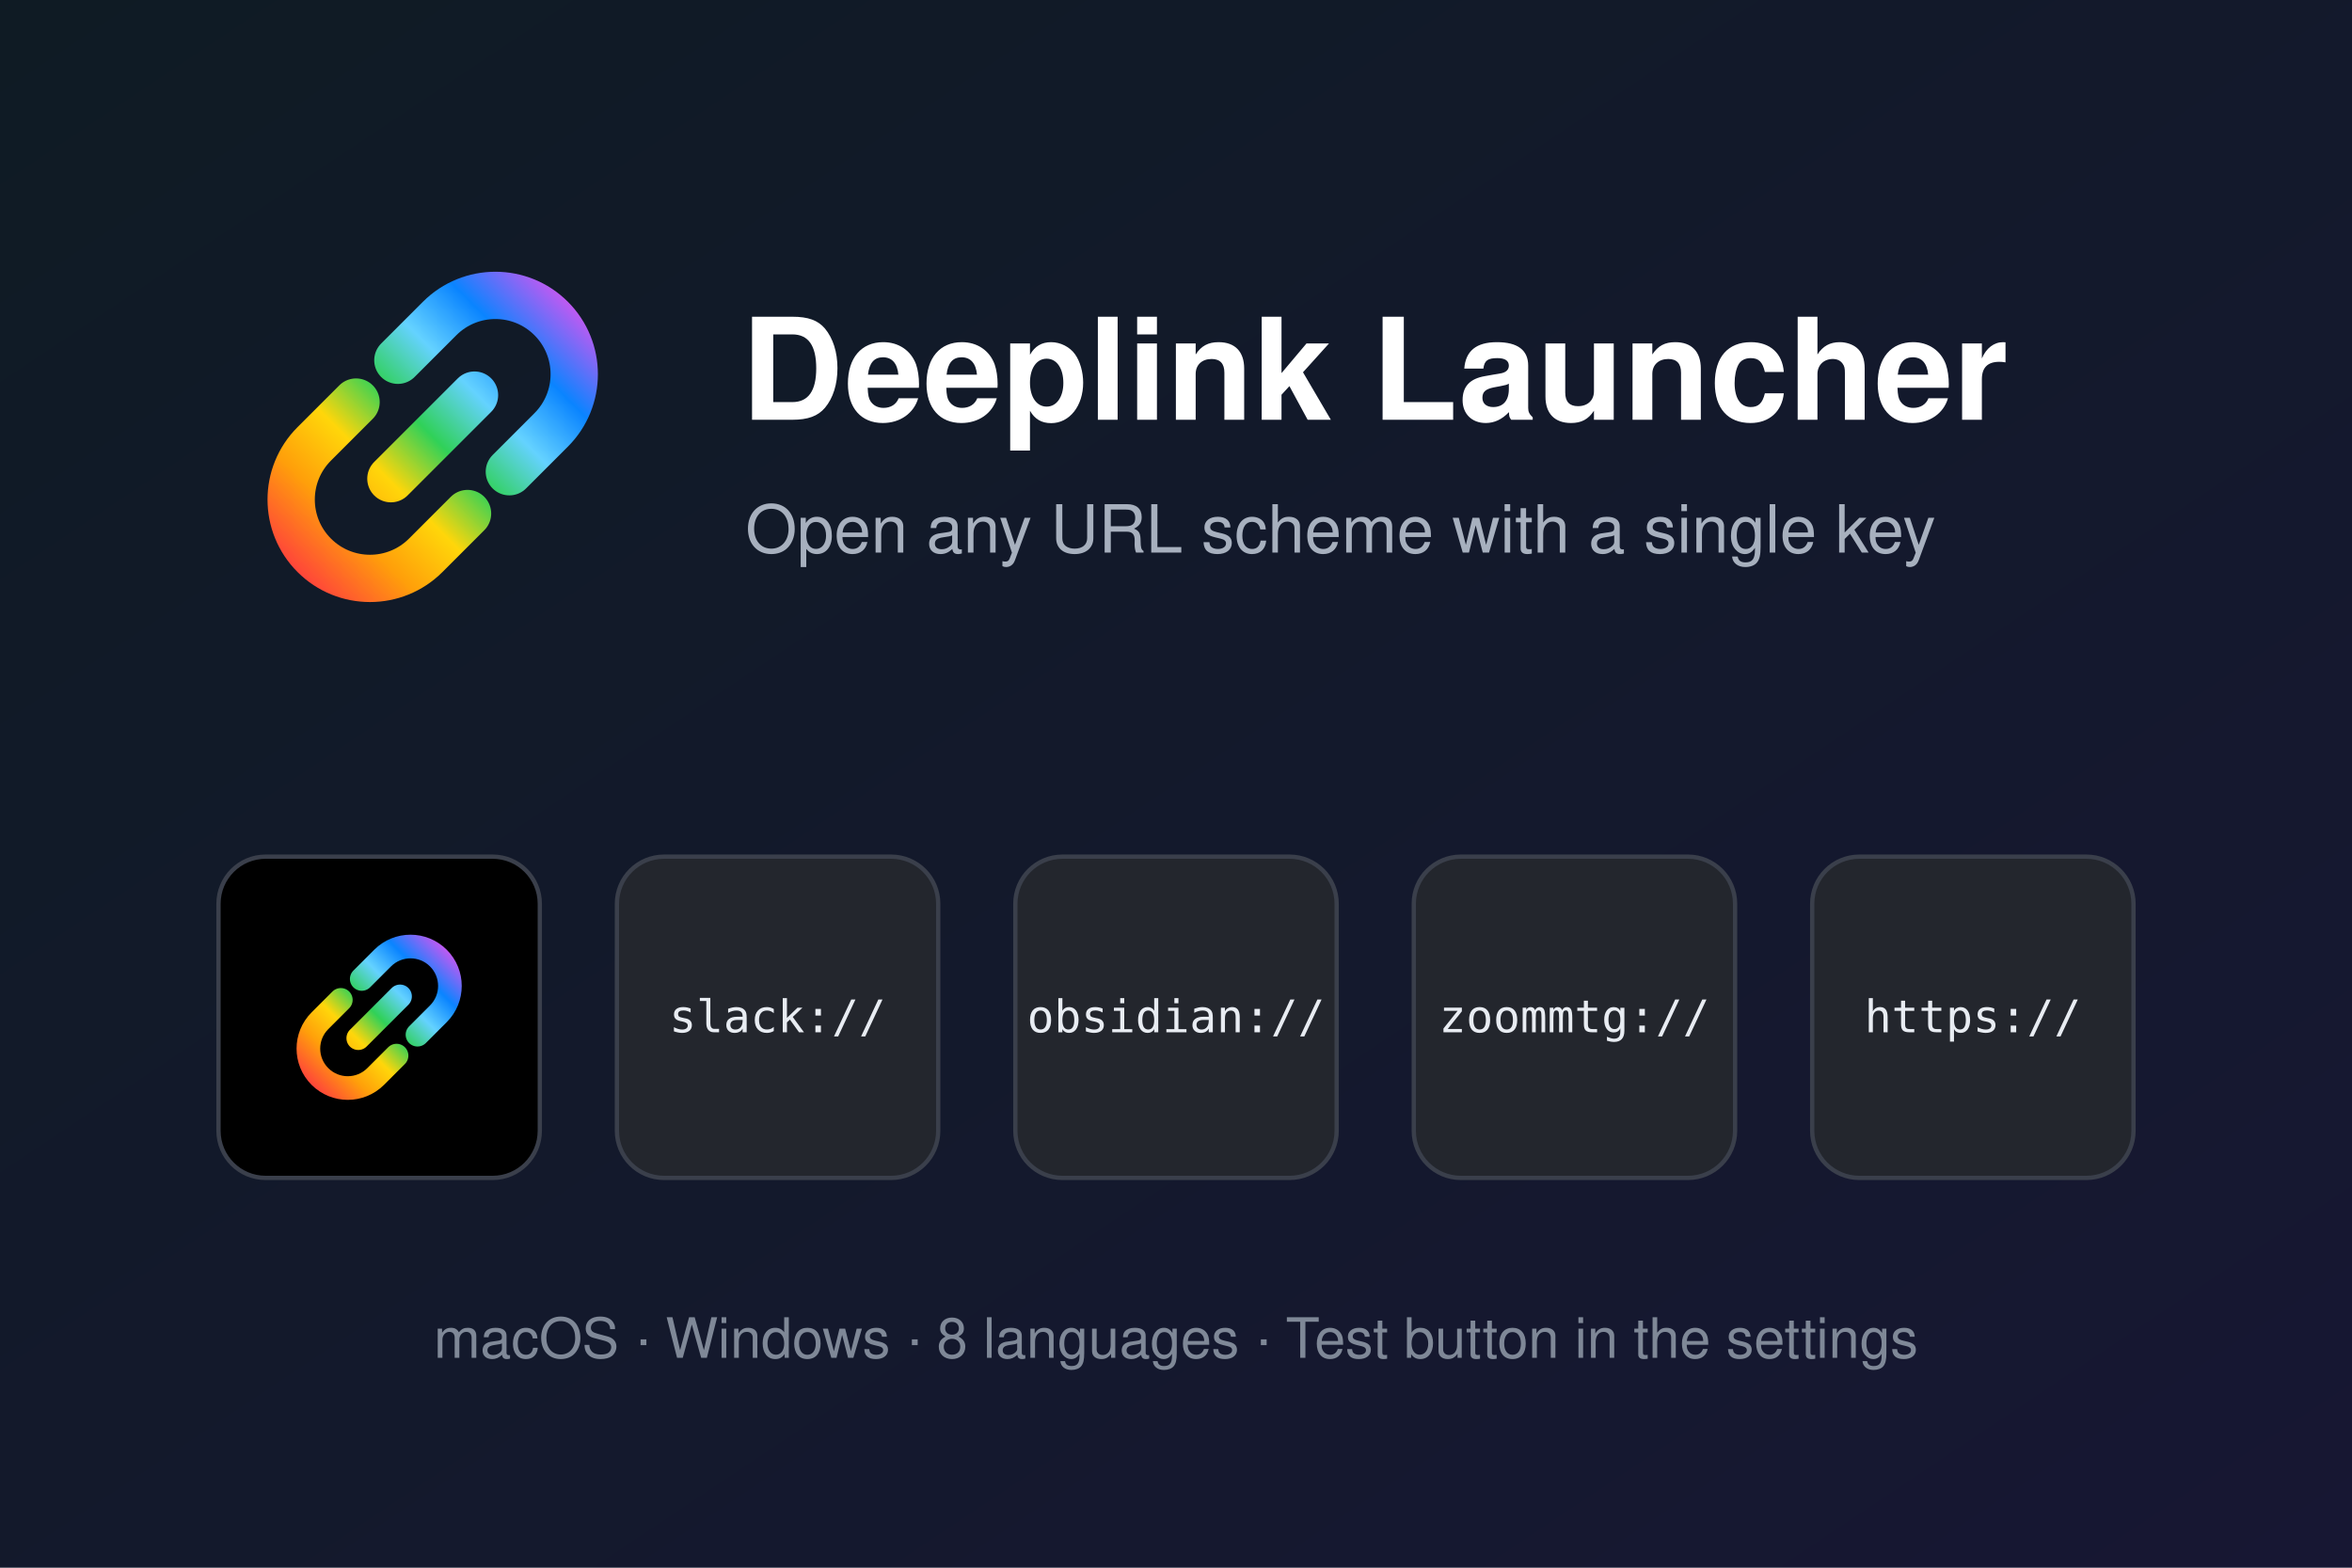
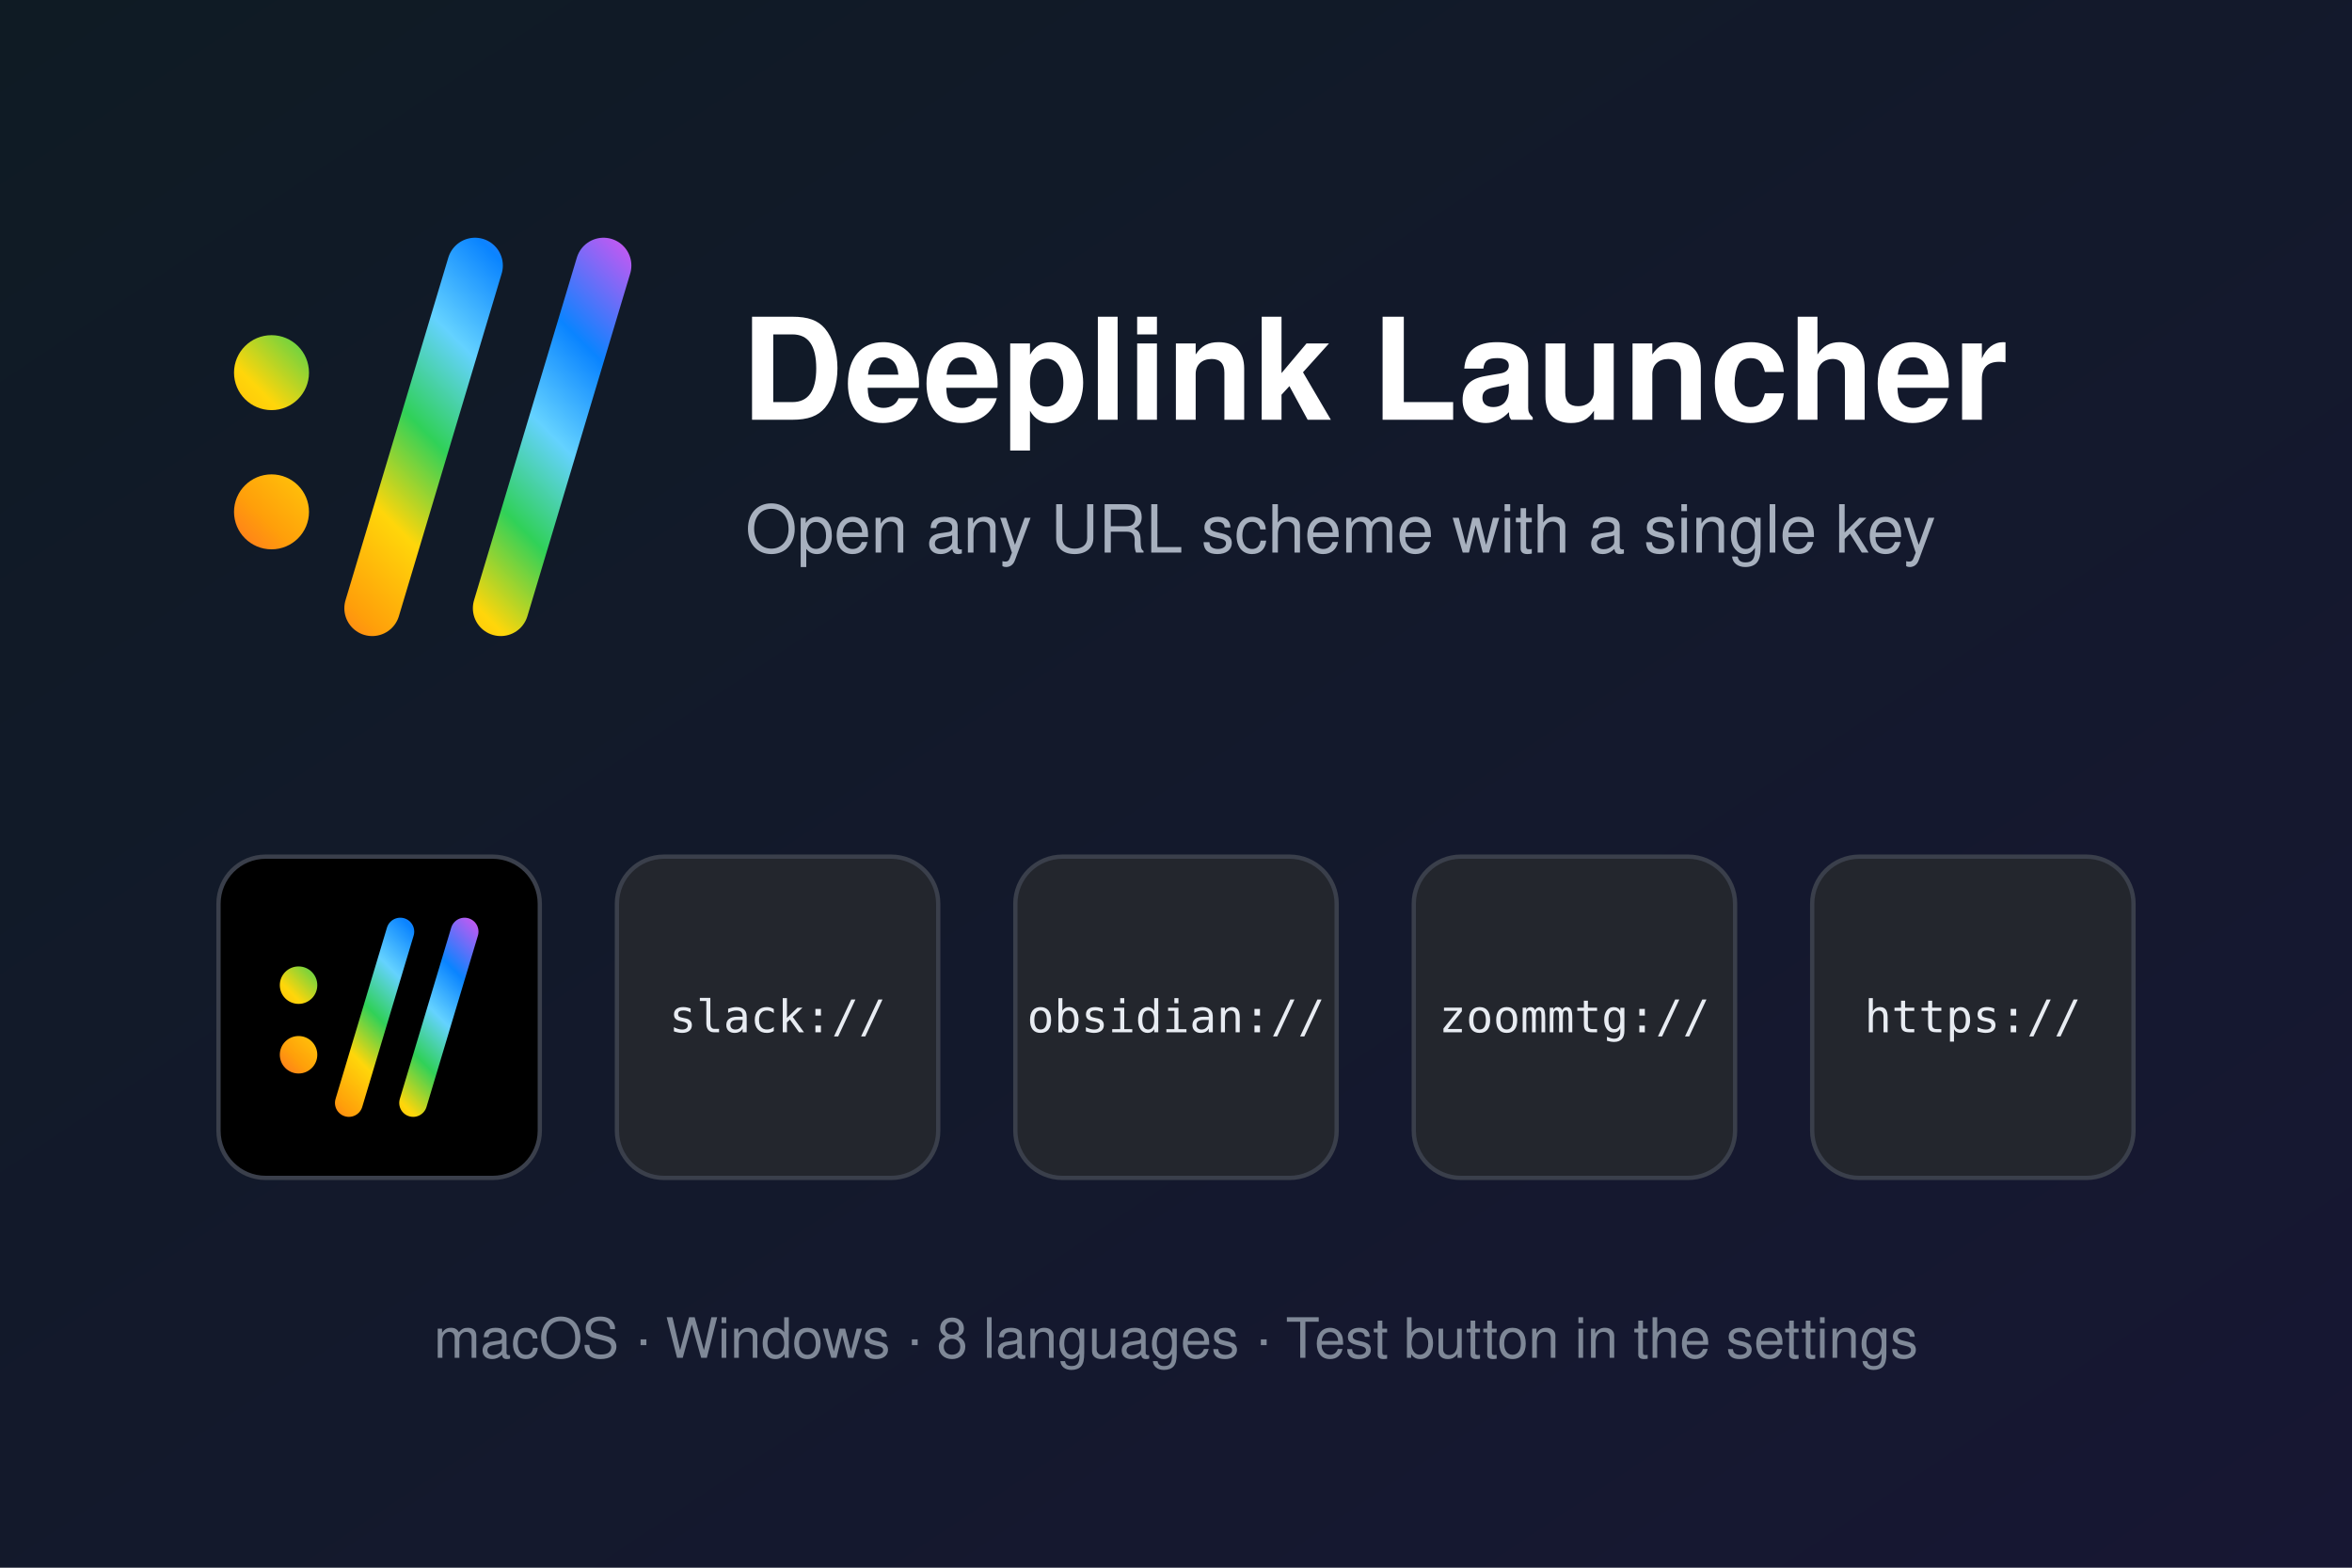
<svg xmlns="http://www.w3.org/2000/svg" width="1098" height="732" viewBox="0 0 1098 732">
  <defs>
    <linearGradient id="bg" x1="0" y1="0" x2="1" y2="1">
      <stop offset="0" stop-color="#0F1B24" />
      <stop offset="1" stop-color="#171733" />
    </linearGradient>
-     <linearGradient id="rainbow" gradientUnits="userSpaceOnUse" x1="2.3" y1="12" x2="21.7" y2="12">
+     <linearGradient id="rainbow" gradientUnits="userSpaceOnUse" x1="3" y1="21" x2="21" y2="3">
      <stop offset="0" stop-color="#FF453A" />
      <stop offset="0.18" stop-color="#FF9F0A" />
      <stop offset="0.34" stop-color="#FFD60A" />
      <stop offset="0.5" stop-color="#30D158" />
      <stop offset="0.66" stop-color="#64D2FF" />
      <stop offset="0.82" stop-color="#0A84FF" />
      <stop offset="1" stop-color="#BF5AF2" />
    </linearGradient>
-     <g id="link" fill="none" stroke="url(#rainbow)" stroke-width="2.4" stroke-linecap="round" stroke-linejoin="round">
-       <path d="M10.5 8H7.5a4 4 0 0 0 0 8h3" />
-       <path d="M13.5 8h3a4 4 0 0 1 0 8h-3" />
-       <path d="M9 12h6" />
+     <g id="scheme">
+       <circle cx="4.6" cy="9" r="1.75" fill="url(#rainbow)" />
+       <circle cx="4.6" cy="15.5" r="1.75" fill="url(#rainbow)" />
+       <path d="M9.3 20L14.1 4M15.3 20L20.1 4" fill="none" stroke="url(#rainbow)" stroke-width="2.6" stroke-linecap="round" />
    </g>
  </defs>
  <rect width="1098" height="732" fill="url(#bg)" />
-   <use href="#link" transform="translate(202 204) scale(9.2) rotate(-45) translate(-12 -12)" />
+   <use href="#scheme" transform="translate(202 204) scale(10) translate(-12.125 -12)" />
  <text x="346" y="196" font-family="Helvetica Neue, Helvetica, Arial, sans-serif" font-size="66" font-weight="700" fill="#FFFFFF">Deeplink Launcher</text>
  <text x="348" y="258" font-family="Helvetica Neue, Helvetica, Arial, sans-serif" font-size="31" fill="#A7B0BE">Open any URL scheme with a single key</text>
  <g font-family="Menlo, Monaco, monospace" font-size="21" fill="#E8ECF2" text-anchor="middle">
    <rect x="102" y="400" width="150" height="150" rx="22" fill="#000000" stroke="#3A3F4B" stroke-width="2" />
-     <use href="#link" transform="translate(177 475) scale(4.6) rotate(-45) translate(-12 -12)" />
+     <use href="#scheme" transform="translate(177 475) scale(5) translate(-12.125 -12)" />
    <rect x="288" y="400" width="150" height="150" rx="22" fill="#23262D" stroke="#3A3F4B" stroke-width="2" />
    <text x="363" y="482">slack://</text>
    <rect x="474" y="400" width="150" height="150" rx="22" fill="#23262D" stroke="#3A3F4B" stroke-width="2" />
    <text x="549" y="482">obsidian://</text>
    <rect x="660" y="400" width="150" height="150" rx="22" fill="#23262D" stroke="#3A3F4B" stroke-width="2" />
    <text x="735" y="482">zoommtg://</text>
    <rect x="846" y="400" width="150" height="150" rx="22" fill="#23262D" stroke="#3A3F4B" stroke-width="2" />
    <text x="921" y="482">https://</text>
  </g>
  <text x="549" y="634" font-family="Helvetica Neue, Helvetica, Arial, sans-serif" font-size="26" fill="#7F8897" text-anchor="middle">macOS · Windows · 8 languages · Test button in the settings</text>
</svg>
